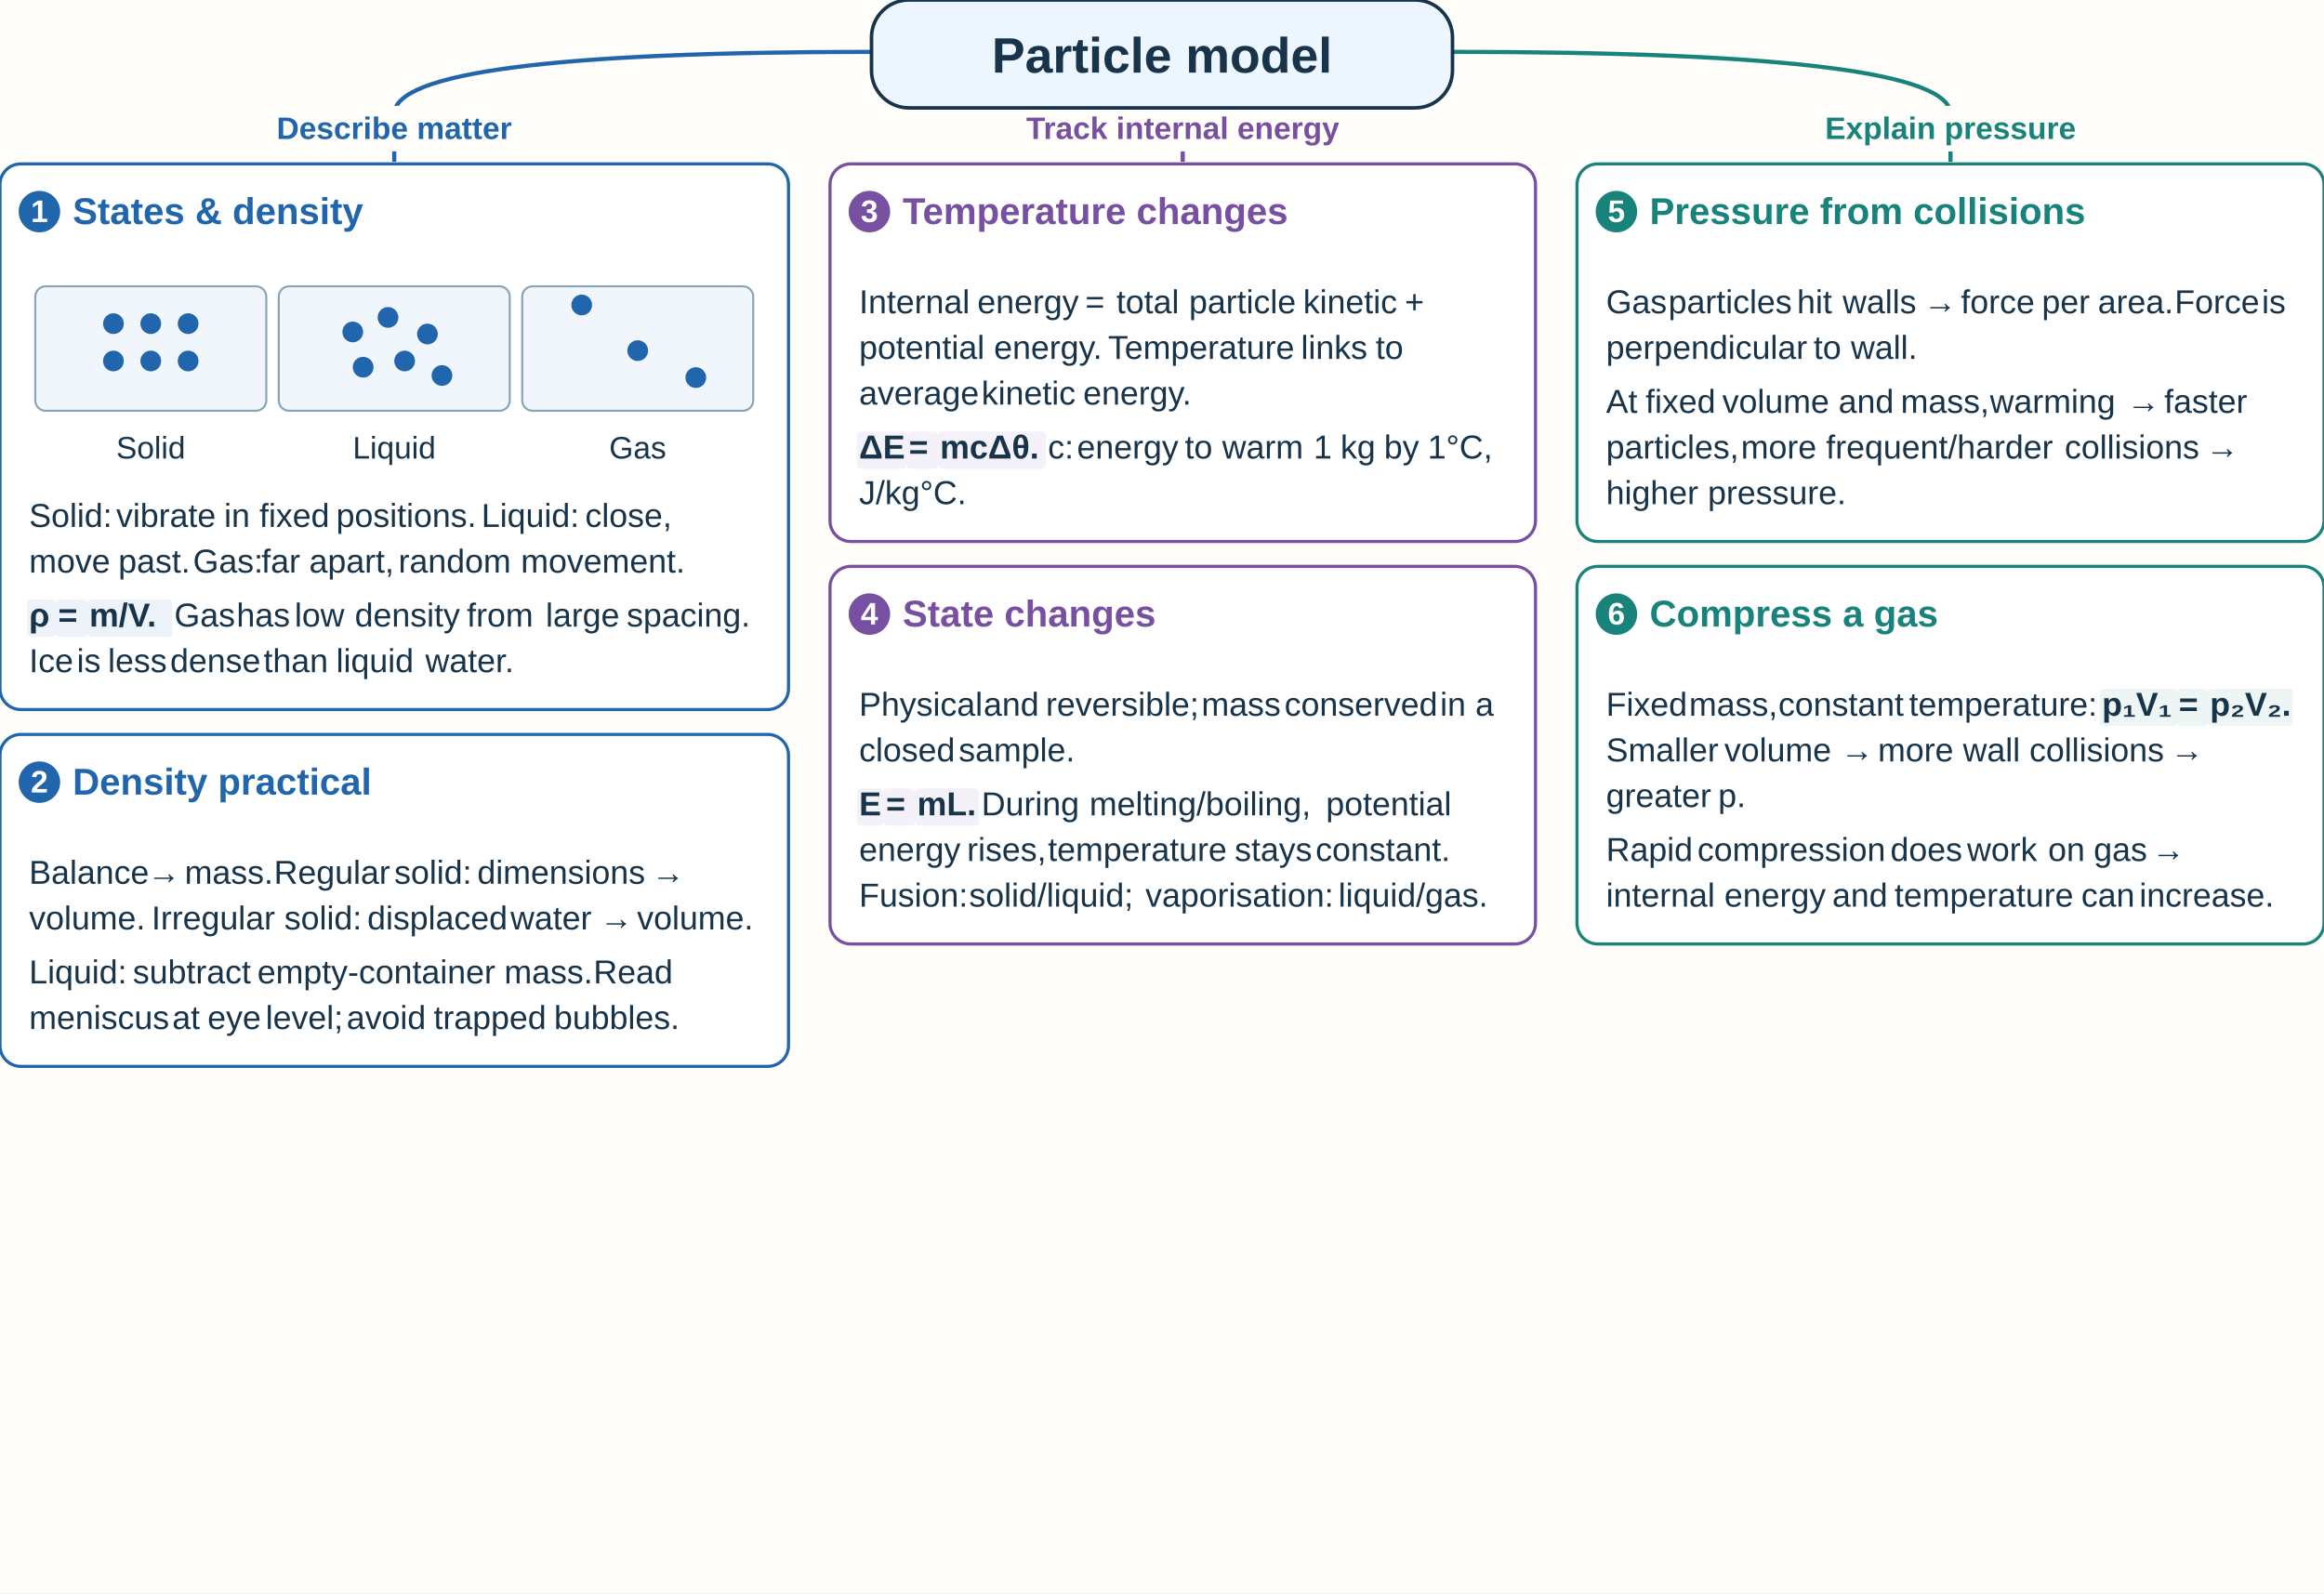
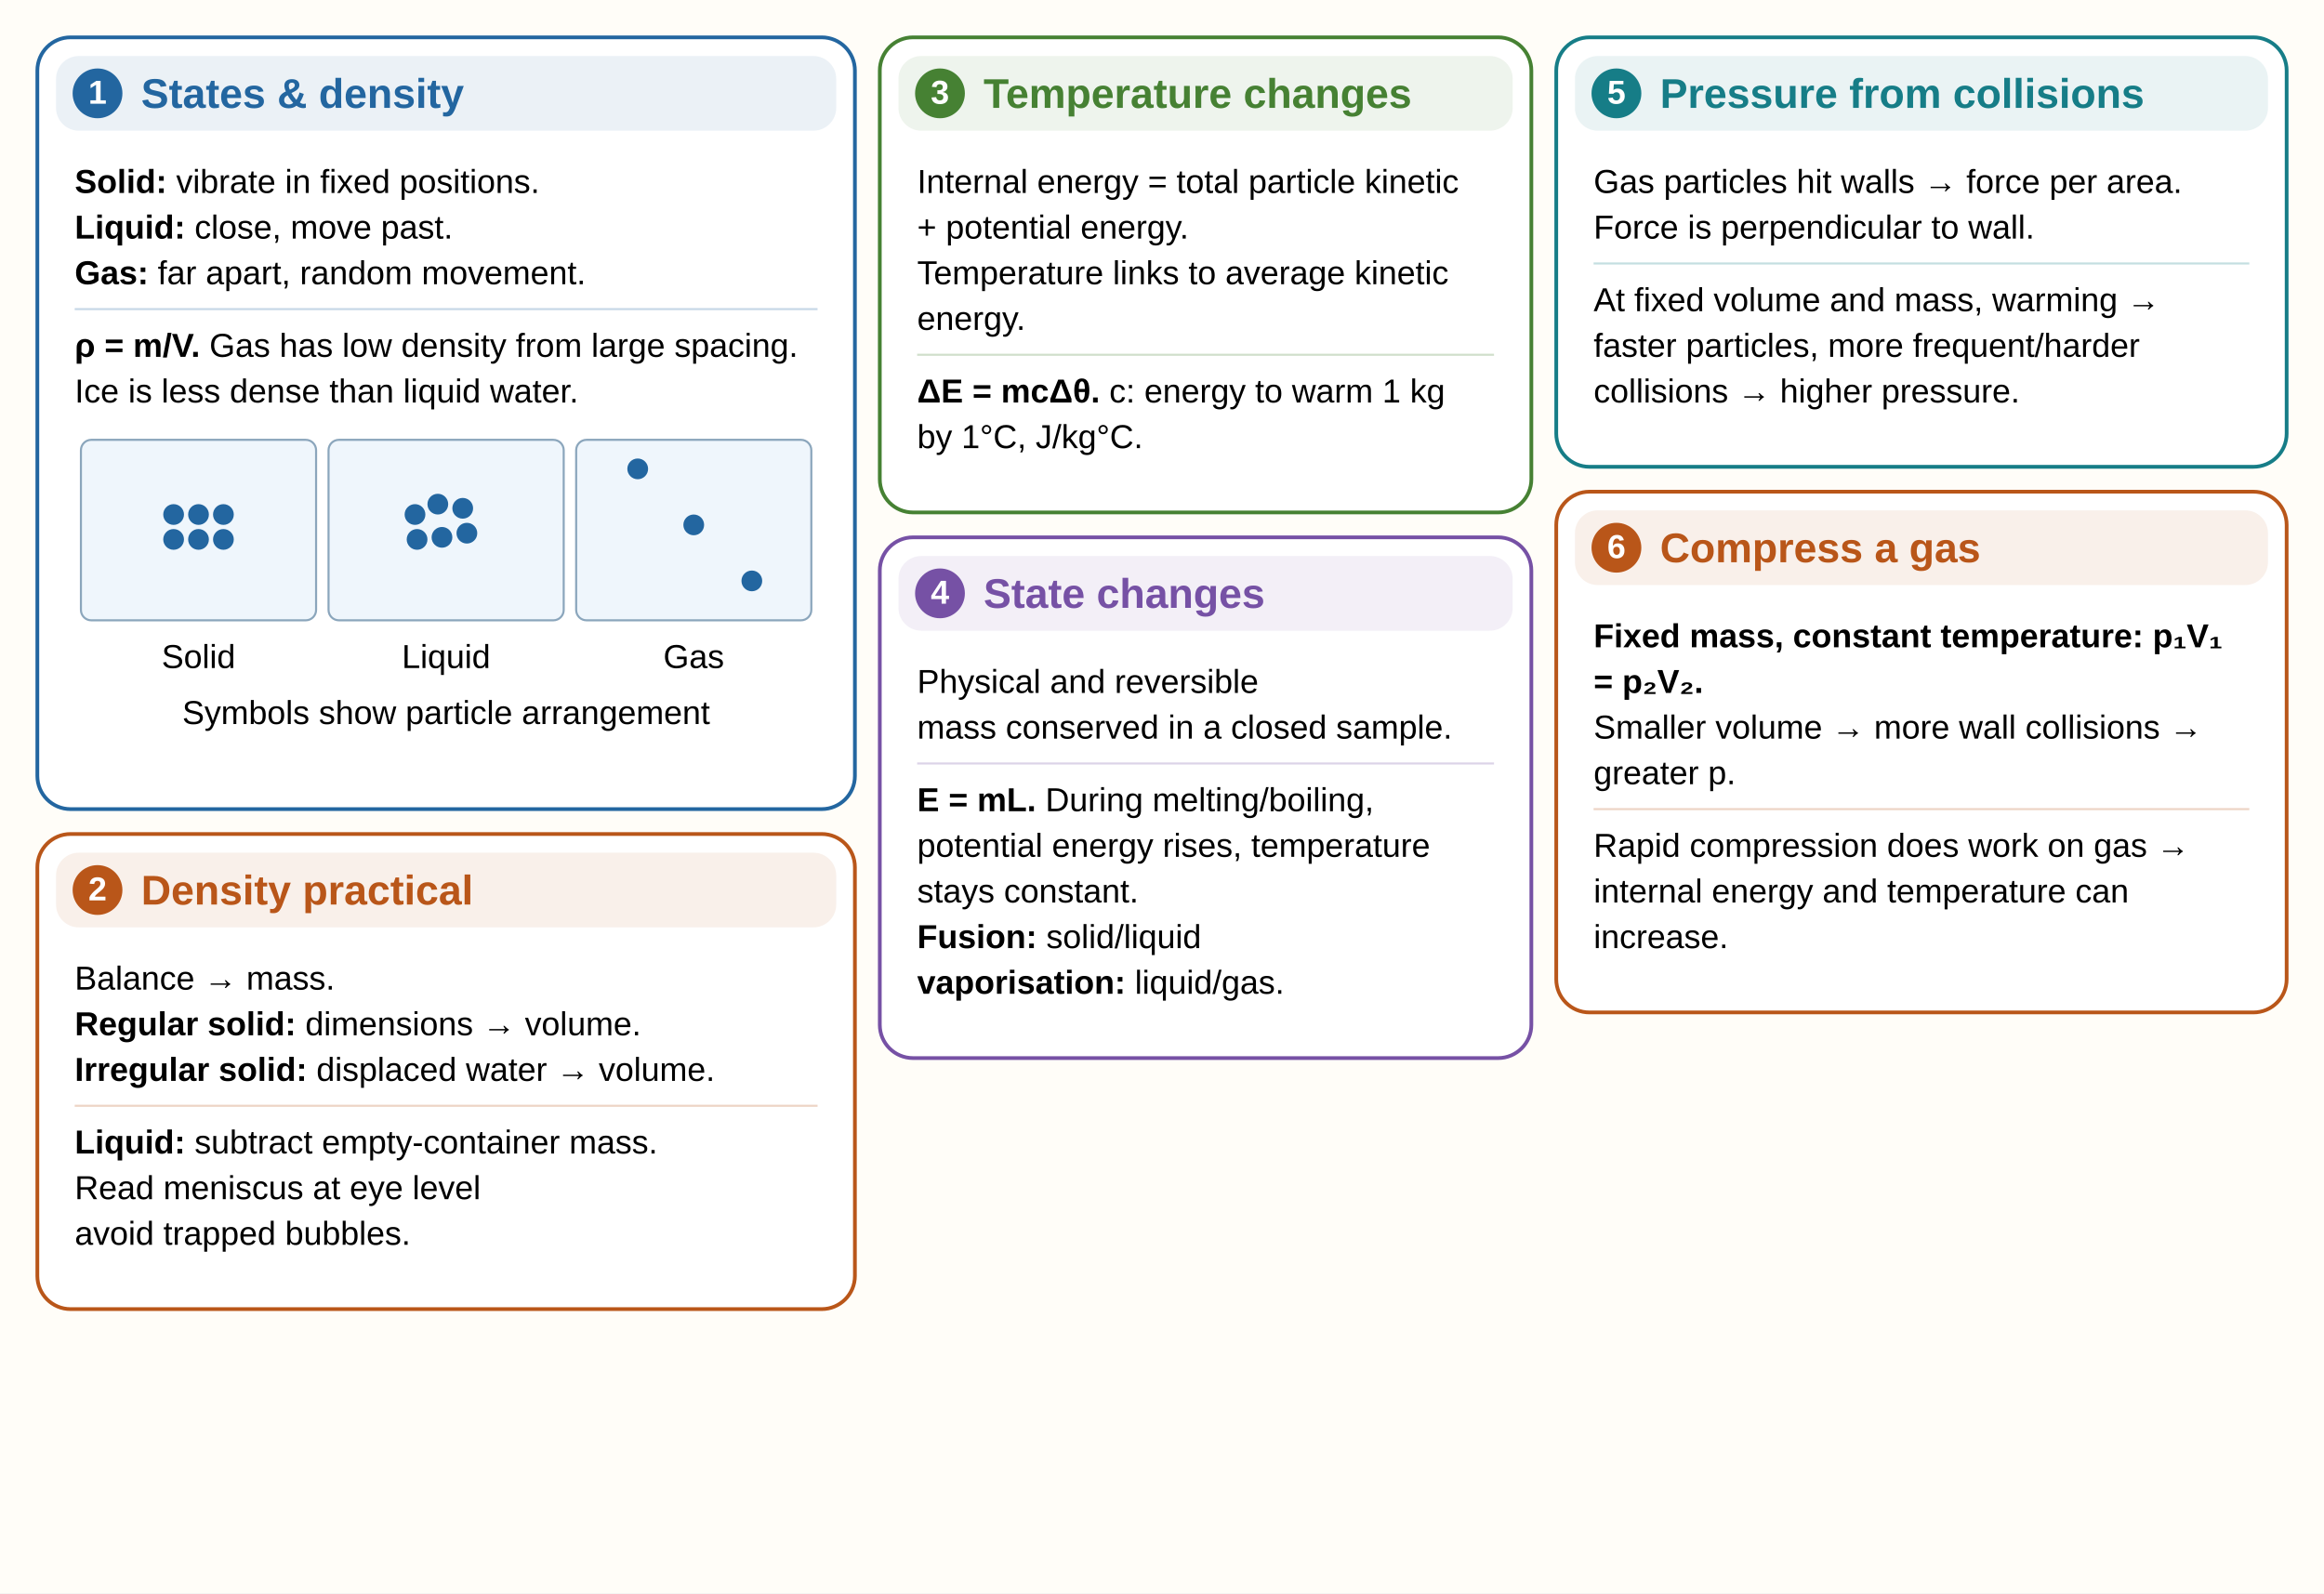
- <svg xmlns="http://www.w3.org/2000/svg" width="2400" height="1645.714" viewBox="0 0 1120 768" role="img" aria-labelledby="title description" data-print-width-mm="277" data-body-size="16">
+ <svg xmlns="http://www.w3.org/2000/svg" width="2400" height="1645.714" viewBox="0 0 1120 768" role="img" aria-labelledby="map-title map-description" data-print-width-mm="277" font-family="Segoe UI,Arial,sans-serif">
  <defs>
-     <radialGradient id="animalFill">
-       <stop stop-color="#fff5de" />
-       <stop offset="1" stop-color="#dceafd" />
-     </radialGradient>
-     <radialGradient id="nucleusFill">
-       <stop stop-color="#ddc7f4" />
-       <stop offset="1" stop-color="#9b79c2" />
-     </radialGradient>
-     <linearGradient id="leafFill" x2="0" y2="1">
-       <stop stop-color="#edf7b8" />
-       <stop offset="1" stop-color="#bfd882" />
-     </linearGradient>
+     <marker id="arrow-2366a0" viewBox="0 0 10 10" refX="9" refY="5" markerWidth="4" markerHeight="4" orient="auto-start-reverse">
+       <path d="M1 1L9 5L1 9" fill="none" stroke="#2366a0" stroke-width="2" stroke-linejoin="round" />
+     </marker>
+     <marker id="arrow-b95619" viewBox="0 0 10 10" refX="9" refY="5" markerWidth="4" markerHeight="4" orient="auto-start-reverse">
+       <path d="M1 1L9 5L1 9" fill="none" stroke="#b95619" stroke-width="2" stroke-linejoin="round" />
+     </marker>
+     <marker id="arrow-468133" viewBox="0 0 10 10" refX="9" refY="5" markerWidth="4" markerHeight="4" orient="auto-start-reverse">
+       <path d="M1 1L9 5L1 9" fill="none" stroke="#468133" stroke-width="2" stroke-linejoin="round" />
+     </marker>
+     <marker id="arrow-7651a5" viewBox="0 0 10 10" refX="9" refY="5" markerWidth="4" markerHeight="4" orient="auto-start-reverse">
+       <path d="M1 1L9 5L1 9" fill="none" stroke="#7651a5" stroke-width="2" stroke-linejoin="round" />
+     </marker>
+     <marker id="arrow-167d87" viewBox="0 0 10 10" refX="9" refY="5" markerWidth="4" markerHeight="4" orient="auto-start-reverse">
+       <path d="M1 1L9 5L1 9" fill="none" stroke="#167d87" stroke-width="2" stroke-linejoin="round" />
+     </marker>
+     <marker id="arrow-b95619" viewBox="0 0 10 10" refX="9" refY="5" markerWidth="4" markerHeight="4" orient="auto-start-reverse">
+       <path d="M1 1L9 5L1 9" fill="none" stroke="#b95619" stroke-width="2" stroke-linejoin="round" />
+     </marker>
  </defs>
-   <rect width="1120" height="768" fill="#fffefa" />
-   <g font-family="Segoe UI, Arial, sans-serif" fill="#18344a">
-     <path class="relationship-path" d="M420.0 25Q190.0 25 190.0 55V78" stroke="#2166ad" stroke-width="2" fill="none" />
-     <rect x="124.0" y="51" width="132.0" height="22" rx="5" fill="#fffefa" />
-     <text class="diagram-label" x="190.00" y="67.00" font-size="15" fill="#2166ad" font-weight="700" text-anchor="middle">Describe matter</text>
-     <g class="map-section" id="section-1" data-source-panel="0" data-bounds="0,0,380,263" transform="translate(0 79)">
-       <rect width="380" height="263" rx="10" fill="white" stroke="#2166ad" stroke-width="1.5" />
-       <g class="section-heading">
-         <circle cx="19" cy="23" r="10" fill="#2166ad" />
-         <text class="" x="19.00" y="28.00" font-size="15" fill="white" font-weight="700" text-anchor="middle">1</text>
-         <text class="" x="35.00" y="29.00" font-size="18" fill="#2166ad" font-weight="700" text-anchor="start">States &amp; density</text>
-       </g>
-       <g class="section-body">
-         <g class="concept-illustration" transform="translate(14 59)">
-           <rect x="3.0" y="0" width="111.333" height="60" rx="5" fill="#f0f6fc" stroke="#8aa4b8" />
-           <circle cx="40.667" cy="18" r="5" fill="#2166ad" />
-           <circle cx="58.667" cy="18" r="5" fill="#2166ad" />
-           <circle cx="76.667" cy="18" r="5" fill="#2166ad" />
-           <circle cx="40.667" cy="36" r="5" fill="#2166ad" />
-           <circle cx="58.667" cy="36" r="5" fill="#2166ad" />
-           <circle cx="76.667" cy="36" r="5" fill="#2166ad" />
-           <text class="diagram-label" x="58.67" y="83.00" font-size="15" fill="#18344a" font-weight="400" text-anchor="middle">Solid</text>
-           <rect x="120.333" y="0" width="111.333" height="60" rx="5" fill="#f0f6fc" stroke="#8aa4b8" />
-           <circle cx="156.0" cy="22" r="5" fill="#2166ad" />
-           <circle cx="173.0" cy="15" r="5" fill="#2166ad" />
-           <circle cx="192.0" cy="23" r="5" fill="#2166ad" />
-           <circle cx="161.0" cy="39" r="5" fill="#2166ad" />
-           <circle cx="181.0" cy="36" r="5" fill="#2166ad" />
-           <circle cx="199.0" cy="43" r="5" fill="#2166ad" />
-           <text class="diagram-label" x="176.00" y="83.00" font-size="15" fill="#18344a" font-weight="400" text-anchor="middle">Liquid</text>
-           <rect x="237.667" y="0" width="111.333" height="60" rx="5" fill="#f0f6fc" stroke="#8aa4b8" />
-           <circle cx="266.333" cy="9" r="5" fill="#2166ad" />
-           <circle cx="321.333" cy="44" r="5" fill="#2166ad" />
-           <circle cx="293.333" cy="31" r="5" fill="#2166ad" />
-           <text class="diagram-label" x="293.33" y="83.00" font-size="15" fill="#18344a" font-weight="400" text-anchor="middle">Gas</text>
+   <rect width="1120" height="768" fill="#fffdf8" />
+   <g class="map-section" id="section-1" data-source-panel="0" data-bounds="0,0,394,372" transform="translate(18 18)">
+     <rect width="394" height="372" rx="16" fill="white" stroke="#2366a0" stroke-width="1.8" />
+     <g class="section-heading">
+       <rect x="9" y="9" width="376" height="36" rx="11" fill="#2366a0" opacity=".09" />
+       <circle cx="29" cy="27" r="12" fill="#2366a0" />
+       <text class="diagram-label" x="29" y="32" font-size="16" fill="white" font-weight="700" text-anchor="middle">1</text>
+       <text class="panel-title" x="50" y="34" font-size="20" fill="#2366a0" font-weight="700" text-anchor="start">States &amp; density</text>
+     </g>
+     <g class="section-body">
+       <text class="body-text" x="18" y="75" font-size="16" fill="#000000" font-weight="400" text-anchor="start">
+         <tspan font-weight="700">Solid:</tspan> vibrate in fixed positions.</text>
+       <text class="body-text" x="18" y="97" font-size="16" fill="#000000" font-weight="400" text-anchor="start">
+         <tspan font-weight="700">Liquid:</tspan> close, move past.</text>
+       <text class="body-text" x="18" y="119" font-size="16" fill="#000000" font-weight="400" text-anchor="start">
+         <tspan font-weight="700">Gas:</tspan> far apart, random movement.</text>
+       <path class="section-divider" d="M18 131H376" stroke="#2366a0" stroke-opacity=".25" stroke-width="1" fill="none" />
+       <text class="body-text" x="18" y="154" font-size="16" fill="#000000" font-weight="400" text-anchor="start">
+         <tspan font-weight="700">ρ</tspan>
+         <tspan font-weight="700">=</tspan>
+         <tspan font-weight="700">m/V.</tspan> Gas has low density from large spacing.</text>
+       <text class="body-text" x="18" y="176" font-size="16" fill="#000000" font-weight="400" text-anchor="start">Ice is less dense than liquid water.</text>
+       <g transform="translate(18 194)">
+         <g class="concept-illustration">
+           <rect x="3.0" y="0" width="113.333" height="87" rx="5" fill="#eff6fc" stroke="#8ba6bc" />
+           <circle cx="47.667" cy="36" r="5" fill="#2366a0" />
+           <circle cx="59.667" cy="36" r="5" fill="#2366a0" />
+           <circle cx="71.667" cy="36" r="5" fill="#2366a0" />
+           <circle cx="47.667" cy="48" r="5" fill="#2366a0" />
+           <circle cx="59.667" cy="48" r="5" fill="#2366a0" />
+           <circle cx="71.667" cy="48" r="5" fill="#2366a0" />
+           <text class="diagram-label" x="59.667" y="110" font-size="16" fill="#000000" text-anchor="middle">Solid</text>
+           <rect x="122.333" y="0" width="113.333" height="87" rx="5" fill="#eff6fc" stroke="#8ba6bc" />
+           <circle cx="164.0" cy="36" r="5" fill="#2366a0" />
+           <circle cx="175.0" cy="31" r="5" fill="#2366a0" />
+           <circle cx="187.0" cy="33" r="5" fill="#2366a0" />
+           <circle cx="165.0" cy="48" r="5" fill="#2366a0" />
+           <circle cx="177.0" cy="47" r="5" fill="#2366a0" />
+           <circle cx="189.0" cy="45" r="5" fill="#2366a0" />
+           <text class="diagram-label" x="179.0" y="110" font-size="16" fill="#000000" text-anchor="middle">Liquid</text>
+           <rect x="241.667" y="0" width="113.333" height="87" rx="5" fill="#eff6fc" stroke="#8ba6bc" />
+           <circle cx="271.333" cy="14" r="5" fill="#2366a0" />
+           <circle cx="326.333" cy="68" r="5" fill="#2366a0" />
+           <circle cx="298.333" cy="41" r="5" fill="#2366a0" />
+           <text class="diagram-label" x="298.333" y="110" font-size="16" fill="#000000" text-anchor="middle">Gas</text>
+           <text class="diagram-label" x="179.0" y="137" font-size="16" fill="#000000" text-anchor="middle">Symbols show particle arrangement</text>
        </g>
-         <text class="body-text" x="14.00" y="175.00" font-size="16" fill="#18344a" font-weight="400" text-anchor="start">Solid:</text>
-         <text class="body-text" x="56.00" y="175.00" font-size="16" fill="#18344a" font-weight="400" text-anchor="start">vibrate</text>
-         <text class="body-text" x="108.00" y="175.00" font-size="16" fill="#18344a" font-weight="400" text-anchor="start">in</text>
-         <text class="body-text" x="125.00" y="175.00" font-size="16" fill="#18344a" font-weight="400" text-anchor="start">fixed</text>
-         <text class="body-text" x="162.00" y="175.00" font-size="16" fill="#18344a" font-weight="400" text-anchor="start">positions.</text>
-         <text class="body-text" x="232.00" y="175.00" font-size="16" fill="#18344a" font-weight="400" text-anchor="start">Liquid:</text>
-         <text class="body-text" x="282.00" y="175.00" font-size="16" fill="#18344a" font-weight="400" text-anchor="start">close,</text>
-         <text class="body-text" x="14.00" y="197.00" font-size="16" fill="#18344a" font-weight="400" text-anchor="start">move</text>
-         <text class="body-text" x="57.00" y="197.00" font-size="16" fill="#18344a" font-weight="400" text-anchor="start">past.</text>
-         <text class="body-text" x="93.00" y="197.00" font-size="16" fill="#18344a" font-weight="400" text-anchor="start">Gas:</text>
-         <text class="body-text" x="126.00" y="197.00" font-size="16" fill="#18344a" font-weight="400" text-anchor="start">far</text>
-         <text class="body-text" x="149.00" y="197.00" font-size="16" fill="#18344a" font-weight="400" text-anchor="start">apart,</text>
-         <text class="body-text" x="192.00" y="197.00" font-size="16" fill="#18344a" font-weight="400" text-anchor="start">random</text>
-         <text class="body-text" x="251.00" y="197.00" font-size="16" fill="#18344a" font-weight="400" text-anchor="start">movement.</text>
-         <rect x="13.00" y="210.00" width="14.00" height="18" rx="2" fill="#2166ad" opacity=".08" />
-         <text class="body-text" x="14.00" y="223.00" font-size="16" fill="#18344a" font-weight="700" text-anchor="start">ρ</text>
-         <rect x="27.00" y="210.00" width="15.00" height="18" rx="2" fill="#2166ad" opacity=".08" />
-         <text class="body-text" x="28.00" y="223.00" font-size="16" fill="#18344a" font-weight="700" text-anchor="start">=</text>
-         <rect x="42.00" y="210.00" width="40.98" height="18" rx="2" fill="#2166ad" opacity=".08" />
-         <text class="body-text" x="43.00" y="223.00" font-size="16" fill="#18344a" font-weight="700" text-anchor="start">m/V.</text>
-         <text class="body-text" x="83.98" y="223.00" font-size="16" fill="#18344a" font-weight="400" text-anchor="start">Gas</text>
-         <text class="body-text" x="113.98" y="223.00" font-size="16" fill="#18344a" font-weight="400" text-anchor="start">has</text>
-         <text class="body-text" x="141.98" y="223.00" font-size="16" fill="#18344a" font-weight="400" text-anchor="start">low</text>
-         <text class="body-text" x="170.98" y="223.00" font-size="16" fill="#18344a" font-weight="400" text-anchor="start">density</text>
-         <text class="body-text" x="224.98" y="223.00" font-size="16" fill="#18344a" font-weight="400" text-anchor="start">from</text>
-         <text class="body-text" x="262.98" y="223.00" font-size="16" fill="#18344a" font-weight="400" text-anchor="start">large</text>
-         <text class="body-text" x="301.98" y="223.00" font-size="16" fill="#18344a" font-weight="400" text-anchor="start">spacing.</text>
-         <text class="body-text" x="14.00" y="245.00" font-size="16" fill="#18344a" font-weight="400" text-anchor="start">Ice</text>
-         <text class="body-text" x="37.00" y="245.00" font-size="16" fill="#18344a" font-weight="400" text-anchor="start">is</text>
-         <text class="body-text" x="52.00" y="245.00" font-size="16" fill="#18344a" font-weight="400" text-anchor="start">less</text>
-         <text class="body-text" x="82.00" y="245.00" font-size="16" fill="#18344a" font-weight="400" text-anchor="start">dense</text>
-         <text class="body-text" x="127.00" y="245.00" font-size="16" fill="#18344a" font-weight="400" text-anchor="start">than</text>
-         <text class="body-text" x="162.00" y="245.00" font-size="16" fill="#18344a" font-weight="400" text-anchor="start">liquid</text>
-         <text class="body-text" x="205.00" y="245.00" font-size="16" fill="#18344a" font-weight="400" text-anchor="start">water.</text>
      </g>
    </g>
-     <g class="map-section" id="section-2" data-source-panel="1" data-bounds="0,0,380,160" transform="translate(0 354)">
-       <rect width="380" height="160" rx="10" fill="white" stroke="#2166ad" stroke-width="1.5" />
-       <g class="section-heading">
-         <circle cx="19" cy="23" r="10" fill="#2166ad" />
-         <text class="" x="19.00" y="28.00" font-size="15" fill="white" font-weight="700" text-anchor="middle">2</text>
-         <text class="" x="35.00" y="29.00" font-size="18" fill="#2166ad" font-weight="700" text-anchor="start">Density practical</text>
-       </g>
-       <g class="section-body">
-         <text class="body-text" x="14.00" y="72.00" font-size="16" fill="#18344a" font-weight="400" text-anchor="start">Balance</text>
-         <text class="body-text" x="71.00" y="72.00" font-size="16" fill="#18344a" font-weight="400" text-anchor="start">→</text>
-         <text class="body-text" x="89.00" y="72.00" font-size="16" fill="#18344a" font-weight="400" text-anchor="start">mass.</text>
-         <text class="body-text" x="132.00" y="72.00" font-size="16" fill="#18344a" font-weight="400" text-anchor="start">Regular</text>
-         <text class="body-text" x="190.00" y="72.00" font-size="16" fill="#18344a" font-weight="400" text-anchor="start">solid:</text>
-         <text class="body-text" x="230.00" y="72.00" font-size="16" fill="#18344a" font-weight="400" text-anchor="start">dimensions</text>
-         <text class="body-text" x="314.00" y="72.00" font-size="16" fill="#18344a" font-weight="400" text-anchor="start">→</text>
-         <text class="body-text" x="14.00" y="94.00" font-size="16" fill="#18344a" font-weight="400" text-anchor="start">volume.</text>
-         <text class="body-text" x="73.00" y="94.00" font-size="16" fill="#18344a" font-weight="400" text-anchor="start">Irregular</text>
-         <text class="body-text" x="137.00" y="94.00" font-size="16" fill="#18344a" font-weight="400" text-anchor="start">solid:</text>
-         <text class="body-text" x="177.00" y="94.00" font-size="16" fill="#18344a" font-weight="400" text-anchor="start">displaced</text>
-         <text class="body-text" x="246.00" y="94.00" font-size="16" fill="#18344a" font-weight="400" text-anchor="start">water</text>
-         <text class="body-text" x="289.00" y="94.00" font-size="16" fill="#18344a" font-weight="400" text-anchor="start">→</text>
-         <text class="body-text" x="307.00" y="94.00" font-size="16" fill="#18344a" font-weight="400" text-anchor="start">volume.</text>
-         <text class="body-text" x="14.00" y="120.00" font-size="16" fill="#18344a" font-weight="400" text-anchor="start">Liquid:</text>
-         <text class="body-text" x="64.00" y="120.00" font-size="16" fill="#18344a" font-weight="400" text-anchor="start">subtract</text>
-         <text class="body-text" x="124.00" y="120.00" font-size="16" fill="#18344a" font-weight="400" text-anchor="start">empty-container</text>
-         <text class="body-text" x="243.00" y="120.00" font-size="16" fill="#18344a" font-weight="400" text-anchor="start">mass.</text>
-         <text class="body-text" x="286.00" y="120.00" font-size="16" fill="#18344a" font-weight="400" text-anchor="start">Read</text>
-         <text class="body-text" x="14.00" y="142.00" font-size="16" fill="#18344a" font-weight="400" text-anchor="start">meniscus</text>
-         <text class="body-text" x="83.00" y="142.00" font-size="16" fill="#18344a" font-weight="400" text-anchor="start">at</text>
-         <text class="body-text" x="100.00" y="142.00" font-size="16" fill="#18344a" font-weight="400" text-anchor="start">eye</text>
-         <text class="body-text" x="128.00" y="142.00" font-size="16" fill="#18344a" font-weight="400" text-anchor="start">level;</text>
-         <text class="body-text" x="167.00" y="142.00" font-size="16" fill="#18344a" font-weight="400" text-anchor="start">avoid</text>
-         <text class="body-text" x="209.00" y="142.00" font-size="16" fill="#18344a" font-weight="400" text-anchor="start">trapped</text>
-         <text class="body-text" x="267.00" y="142.00" font-size="16" fill="#18344a" font-weight="400" text-anchor="start">bubbles.</text>
-       </g>
+   </g>
+   <g class="map-section" id="section-2" data-source-panel="1" data-bounds="0,0,394,229" transform="translate(18 402)">
+     <rect width="394" height="229" rx="16" fill="white" stroke="#b95619" stroke-width="1.8" />
+     <g class="section-heading">
+       <rect x="9" y="9" width="376" height="36" rx="11" fill="#b95619" opacity=".09" />
+       <circle cx="29" cy="27" r="12" fill="#b95619" />
+       <text class="diagram-label" x="29" y="32" font-size="16" fill="white" font-weight="700" text-anchor="middle">2</text>
+       <text class="panel-title" x="50" y="34" font-size="20" fill="#b95619" font-weight="700" text-anchor="start">Density practical</text>
    </g>
-     <path class="relationship-path" d="M560 52Q570.0 55 570.0 55V78" stroke="#7750a1" stroke-width="2" fill="none" />
-     <rect x="486.008" y="51" width="167.984" height="22" rx="5" fill="#fffefa" />
-     <text class="diagram-label" x="570.00" y="67.00" font-size="15" fill="#7750a1" font-weight="700" text-anchor="middle">Track internal energy</text>
-     <g class="map-section" id="section-3" data-source-panel="2" data-bounds="0,0,340,182" transform="translate(400 79)">
-       <rect width="340" height="182" rx="10" fill="white" stroke="#7750a1" stroke-width="1.5" />
-       <g class="section-heading">
-         <circle cx="19" cy="23" r="10" fill="#7750a1" />
-         <text class="" x="19.00" y="28.00" font-size="15" fill="white" font-weight="700" text-anchor="middle">3</text>
-         <text class="" x="35.00" y="29.00" font-size="18" fill="#7750a1" font-weight="700" text-anchor="start">Temperature changes</text>
-       </g>
-       <g class="section-body">
-         <text class="body-text" x="14.00" y="72.00" font-size="16" fill="#18344a" font-weight="400" text-anchor="start">Internal</text>
-         <text class="body-text" x="71.00" y="72.00" font-size="16" fill="#18344a" font-weight="400" text-anchor="start">energy</text>
-         <text class="body-text" x="123.00" y="72.00" font-size="16" fill="#18344a" font-weight="400" text-anchor="start">=</text>
-         <text class="body-text" x="138.00" y="72.00" font-size="16" fill="#18344a" font-weight="400" text-anchor="start">total</text>
-         <text class="body-text" x="173.00" y="72.00" font-size="16" fill="#18344a" font-weight="400" text-anchor="start">particle</text>
-         <text class="body-text" x="228.00" y="72.00" font-size="16" fill="#18344a" font-weight="400" text-anchor="start">kinetic</text>
-         <text class="body-text" x="277.00" y="72.00" font-size="16" fill="#18344a" font-weight="400" text-anchor="start">+</text>
-         <text class="body-text" x="14.00" y="94.00" font-size="16" fill="#18344a" font-weight="400" text-anchor="start">potential</text>
-         <text class="body-text" x="79.00" y="94.00" font-size="16" fill="#18344a" font-weight="400" text-anchor="start">energy.</text>
-         <text class="body-text" x="133.98" y="94.00" font-size="16" fill="#18344a" font-weight="400" text-anchor="start">Temperature</text>
-         <text class="body-text" x="226.97" y="94.00" font-size="16" fill="#18344a" font-weight="400" text-anchor="start">links</text>
-         <text class="body-text" x="262.97" y="94.00" font-size="16" fill="#18344a" font-weight="400" text-anchor="start">to</text>
-         <text class="body-text" x="14.00" y="116.00" font-size="16" fill="#18344a" font-weight="400" text-anchor="start">average</text>
-         <text class="body-text" x="73.00" y="116.00" font-size="16" fill="#18344a" font-weight="400" text-anchor="start">kinetic</text>
-         <text class="body-text" x="122.00" y="116.00" font-size="16" fill="#18344a" font-weight="400" text-anchor="start">energy.</text>
-         <rect x="13.00" y="129.00" width="24.00" height="18" rx="2" fill="#7750a1" opacity=".08" />
-         <text class="body-text" x="14.00" y="142.00" font-size="16" fill="#18344a" font-weight="700" text-anchor="start">ΔE</text>
-         <rect x="37.00" y="129.00" width="15.00" height="18" rx="2" fill="#7750a1" opacity=".08" />
-         <text class="body-text" x="38.00" y="142.00" font-size="16" fill="#18344a" font-weight="700" text-anchor="start">=</text>
-         <rect x="52.00" y="129.00" width="52.00" height="18" rx="2" fill="#7750a1" opacity=".08" />
-         <text class="body-text" x="53.00" y="142.00" font-size="16" fill="#18344a" font-weight="700" text-anchor="start">mcΔθ.</text>
-         <text class="body-text" x="105.00" y="142.00" font-size="16" fill="#18344a" font-weight="400" text-anchor="start">c:</text>
-         <text class="body-text" x="119.00" y="142.00" font-size="16" fill="#18344a" font-weight="400" text-anchor="start">energy</text>
-         <text class="body-text" x="171.00" y="142.00" font-size="16" fill="#18344a" font-weight="400" text-anchor="start">to</text>
-         <text class="body-text" x="189.00" y="142.00" font-size="16" fill="#18344a" font-weight="400" text-anchor="start">warm</text>
-         <text class="body-text" x="233.00" y="142.00" font-size="16" fill="#18344a" font-weight="400" text-anchor="start">1</text>
-         <text class="body-text" x="246.00" y="142.00" font-size="16" fill="#18344a" font-weight="400" text-anchor="start">kg</text>
-         <text class="body-text" x="267.00" y="142.00" font-size="16" fill="#18344a" font-weight="400" text-anchor="start">by</text>
-         <text class="body-text" x="288.00" y="142.00" font-size="16" fill="#18344a" font-weight="400" text-anchor="start">1°C,</text>
-         <text class="body-text" x="14.00" y="164.00" font-size="16" fill="#18344a" font-weight="400" text-anchor="start">J/kg°C.</text>
-       </g>
+     <g class="section-body">
+       <text class="body-text" x="18" y="75" font-size="16" fill="#000000" font-weight="400" text-anchor="start">Balance → mass.</text>
+       <text class="body-text" x="18" y="97" font-size="16" fill="#000000" font-weight="400" text-anchor="start">
+         <tspan font-weight="700">Regular</tspan>
+         <tspan font-weight="700">solid:</tspan> dimensions → volume.</text>
+       <text class="body-text" x="18" y="119" font-size="16" fill="#000000" font-weight="400" text-anchor="start">
+         <tspan font-weight="700">Irregular</tspan>
+         <tspan font-weight="700">solid:</tspan> displaced water → volume.</text>
+       <path class="section-divider" d="M18 131H376" stroke="#b95619" stroke-opacity=".25" stroke-width="1" fill="none" />
+       <text class="body-text" x="18" y="154" font-size="16" fill="#000000" font-weight="400" text-anchor="start">
+         <tspan font-weight="700">Liquid:</tspan> subtract empty-container mass.</text>
+       <text class="body-text" x="18" y="176" font-size="16" fill="#000000" font-weight="400" text-anchor="start">Read meniscus at eye level</text>
+       <text class="body-text" x="18" y="198" font-size="16" fill="#000000" font-weight="400" text-anchor="start">avoid trapped bubbles.</text>
    </g>
-     <g class="map-section" id="section-4" data-source-panel="3" data-bounds="0,0,340,182" transform="translate(400 273)">
-       <rect width="340" height="182" rx="10" fill="white" stroke="#7750a1" stroke-width="1.5" />
-       <g class="section-heading">
-         <circle cx="19" cy="23" r="10" fill="#7750a1" />
-         <text class="" x="19.00" y="28.00" font-size="15" fill="white" font-weight="700" text-anchor="middle">4</text>
-         <text class="" x="35.00" y="29.00" font-size="18" fill="#7750a1" font-weight="700" text-anchor="start">State changes</text>
-       </g>
-       <g class="section-body">
-         <text class="body-text" x="14.00" y="72.00" font-size="16" fill="#18344a" font-weight="400" text-anchor="start">Physical</text>
-         <text class="body-text" x="74.00" y="72.00" font-size="16" fill="#18344a" font-weight="400" text-anchor="start">and</text>
-         <text class="body-text" x="104.00" y="72.00" font-size="16" fill="#18344a" font-weight="400" text-anchor="start">reversible;</text>
-         <text class="body-text" x="179.00" y="72.00" font-size="16" fill="#18344a" font-weight="400" text-anchor="start">mass</text>
-         <text class="body-text" x="219.00" y="72.00" font-size="16" fill="#18344a" font-weight="400" text-anchor="start">conserved</text>
-         <text class="body-text" x="294.00" y="72.00" font-size="16" fill="#18344a" font-weight="400" text-anchor="start">in</text>
-         <text class="body-text" x="311.00" y="72.00" font-size="16" fill="#18344a" font-weight="400" text-anchor="start">a</text>
-         <text class="body-text" x="14.00" y="94.00" font-size="16" fill="#18344a" font-weight="400" text-anchor="start">closed</text>
-         <text class="body-text" x="62.00" y="94.00" font-size="16" fill="#18344a" font-weight="400" text-anchor="start">sample.</text>
-         <rect x="13.00" y="107.00" width="13.00" height="18" rx="2" fill="#7750a1" opacity=".08" />
-         <text class="body-text" x="14.00" y="120.00" font-size="16" fill="#18344a" font-weight="700" text-anchor="start">E</text>
-         <rect x="26.00" y="107.00" width="15.00" height="18" rx="2" fill="#7750a1" opacity=".08" />
-         <text class="body-text" x="27.00" y="120.00" font-size="16" fill="#18344a" font-weight="700" text-anchor="start">=</text>
-         <rect x="41.00" y="107.00" width="31.00" height="18" rx="2" fill="#7750a1" opacity=".08" />
-         <text class="body-text" x="42.00" y="120.00" font-size="16" fill="#18344a" font-weight="700" text-anchor="start">mL.</text>
-         <text class="body-text" x="73.00" y="120.00" font-size="16" fill="#18344a" font-weight="400" text-anchor="start">During</text>
-         <text class="body-text" x="125.00" y="120.00" font-size="16" fill="#18344a" font-weight="400" text-anchor="start">melting/boiling,</text>
-         <text class="body-text" x="239.00" y="120.00" font-size="16" fill="#18344a" font-weight="400" text-anchor="start">potential</text>
-         <text class="body-text" x="14.00" y="142.00" font-size="16" fill="#18344a" font-weight="400" text-anchor="start">energy</text>
-         <text class="body-text" x="66.00" y="142.00" font-size="16" fill="#18344a" font-weight="400" text-anchor="start">rises,</text>
-         <text class="body-text" x="105.00" y="142.00" font-size="16" fill="#18344a" font-weight="400" text-anchor="start">temperature</text>
-         <text class="body-text" x="195.00" y="142.00" font-size="16" fill="#18344a" font-weight="400" text-anchor="start">stays</text>
-         <text class="body-text" x="234.00" y="142.00" font-size="16" fill="#18344a" font-weight="400" text-anchor="start">constant.</text>
-         <text class="body-text" x="14.00" y="164.00" font-size="16" fill="#18344a" font-weight="400" text-anchor="start">Fusion:</text>
-         <text class="body-text" x="67.00" y="164.00" font-size="16" fill="#18344a" font-weight="400" text-anchor="start">solid/liquid;</text>
-         <text class="body-text" x="152.00" y="164.00" font-size="16" fill="#18344a" font-weight="400" text-anchor="start">vaporisation:</text>
-         <text class="body-text" x="245.00" y="164.00" font-size="16" fill="#18344a" font-weight="400" text-anchor="start">liquid/gas.</text>
-       </g>
+   </g>
+   <g class="map-section" id="section-3" data-source-panel="2" data-bounds="0,0,314,229" transform="translate(424 18)">
+     <rect width="314" height="229" rx="16" fill="white" stroke="#468133" stroke-width="1.8" />
+     <g class="section-heading">
+       <rect x="9" y="9" width="296" height="36" rx="11" fill="#468133" opacity=".09" />
+       <circle cx="29" cy="27" r="12" fill="#468133" />
+       <text class="diagram-label" x="29" y="32" font-size="16" fill="white" font-weight="700" text-anchor="middle">3</text>
+       <text class="panel-title" x="50" y="34" font-size="20" fill="#468133" font-weight="700" text-anchor="start">Temperature changes</text>
    </g>
-     <path class="relationship-path" d="M700.0 25Q940.0 25 940.0 55V78" stroke="#18837b" stroke-width="2" fill="none" />
-     <rect x="873.0" y="51" width="134.0" height="22" rx="5" fill="#fffefa" />
-     <text class="diagram-label" x="940.00" y="67.00" font-size="15" fill="#18837b" font-weight="700" text-anchor="middle">Explain pressure</text>
-     <g class="map-section" id="section-5" data-source-panel="4" data-bounds="0,0,360,182" transform="translate(760 79)">
-       <rect width="360" height="182" rx="10" fill="white" stroke="#18837b" stroke-width="1.5" />
-       <g class="section-heading">
-         <circle cx="19" cy="23" r="10" fill="#18837b" />
-         <text class="" x="19.00" y="28.00" font-size="15" fill="white" font-weight="700" text-anchor="middle">5</text>
-         <text class="" x="35.00" y="29.00" font-size="18" fill="#18837b" font-weight="700" text-anchor="start">Pressure from collisions</text>
-       </g>
-       <g class="section-body">
-         <text class="body-text" x="14.00" y="72.00" font-size="16" fill="#18344a" font-weight="400" text-anchor="start">Gas</text>
-         <text class="body-text" x="44.00" y="72.00" font-size="16" fill="#18344a" font-weight="400" text-anchor="start">particles</text>
-         <text class="body-text" x="106.00" y="72.00" font-size="16" fill="#18344a" font-weight="400" text-anchor="start">hit</text>
-         <text class="body-text" x="128.00" y="72.00" font-size="16" fill="#18344a" font-weight="400" text-anchor="start">walls</text>
-         <text class="body-text" x="167.00" y="72.00" font-size="16" fill="#18344a" font-weight="400" text-anchor="start">→</text>
-         <text class="body-text" x="185.00" y="72.00" font-size="16" fill="#18344a" font-weight="400" text-anchor="start">force</text>
-         <text class="body-text" x="224.00" y="72.00" font-size="16" fill="#18344a" font-weight="400" text-anchor="start">per</text>
-         <text class="body-text" x="251.00" y="72.00" font-size="16" fill="#18344a" font-weight="400" text-anchor="start">area.</text>
-         <text class="body-text" x="288.00" y="72.00" font-size="16" fill="#18344a" font-weight="400" text-anchor="start">Force</text>
-         <text class="body-text" x="330.00" y="72.00" font-size="16" fill="#18344a" font-weight="400" text-anchor="start">is</text>
-         <text class="body-text" x="14.00" y="94.00" font-size="16" fill="#18344a" font-weight="400" text-anchor="start">perpendicular</text>
-         <text class="body-text" x="114.00" y="94.00" font-size="16" fill="#18344a" font-weight="400" text-anchor="start">to</text>
-         <text class="body-text" x="132.00" y="94.00" font-size="16" fill="#18344a" font-weight="400" text-anchor="start">wall.</text>
-         <text class="body-text" x="14.00" y="120.00" font-size="16" fill="#18344a" font-weight="400" text-anchor="start">At</text>
-         <text class="body-text" x="33.00" y="120.00" font-size="16" fill="#18344a" font-weight="400" text-anchor="start">fixed</text>
-         <text class="body-text" x="70.00" y="120.00" font-size="16" fill="#18344a" font-weight="400" text-anchor="start">volume</text>
-         <text class="body-text" x="126.00" y="120.00" font-size="16" fill="#18344a" font-weight="400" text-anchor="start">and</text>
-         <text class="body-text" x="156.00" y="120.00" font-size="16" fill="#18344a" font-weight="400" text-anchor="start">mass,</text>
-         <text class="body-text" x="199.00" y="120.00" font-size="16" fill="#18344a" font-weight="400" text-anchor="start">warming</text>
-         <text class="body-text" x="265.00" y="120.00" font-size="16" fill="#18344a" font-weight="400" text-anchor="start">→</text>
-         <text class="body-text" x="283.00" y="120.00" font-size="16" fill="#18344a" font-weight="400" text-anchor="start">faster</text>
-         <text class="body-text" x="14.00" y="142.00" font-size="16" fill="#18344a" font-weight="400" text-anchor="start">particles,</text>
-         <text class="body-text" x="79.00" y="142.00" font-size="16" fill="#18344a" font-weight="400" text-anchor="start">more</text>
-         <text class="body-text" x="120.00" y="142.00" font-size="16" fill="#18344a" font-weight="400" text-anchor="start">frequent/harder</text>
-         <text class="body-text" x="235.00" y="142.00" font-size="16" fill="#18344a" font-weight="400" text-anchor="start">collisions</text>
-         <text class="body-text" x="303.00" y="142.00" font-size="16" fill="#18344a" font-weight="400" text-anchor="start">→</text>
-         <text class="body-text" x="14.00" y="164.00" font-size="16" fill="#18344a" font-weight="400" text-anchor="start">higher</text>
-         <text class="body-text" x="63.00" y="164.00" font-size="16" fill="#18344a" font-weight="400" text-anchor="start">pressure.</text>
-       </g>
+     <g class="section-body">
+       <text class="body-text" x="18" y="75" font-size="16" fill="#000000" font-weight="400" text-anchor="start">Internal energy = total particle kinetic</text>
+       <text class="body-text" x="18" y="97" font-size="16" fill="#000000" font-weight="400" text-anchor="start">+ potential energy.</text>
+       <text class="body-text" x="18" y="119" font-size="16" fill="#000000" font-weight="400" text-anchor="start">Temperature links to average kinetic</text>
+       <text class="body-text" x="18" y="141" font-size="16" fill="#000000" font-weight="400" text-anchor="start">energy.</text>
+       <path class="section-divider" d="M18 153H296" stroke="#468133" stroke-opacity=".25" stroke-width="1" fill="none" />
+       <text class="body-text" x="18" y="176" font-size="16" fill="#000000" font-weight="400" text-anchor="start">
+         <tspan font-weight="700">ΔE</tspan>
+         <tspan font-weight="700">=</tspan>
+         <tspan font-weight="700">mcΔθ.</tspan> c: energy to warm 1 kg</text>
+       <text class="body-text" x="18" y="198" font-size="16" fill="#000000" font-weight="400" text-anchor="start">by 1°C, J/kg°C.</text>
    </g>
-     <g class="map-section" id="section-6" data-source-panel="5" data-bounds="0,0,360,182" transform="translate(760 273)">
-       <rect width="360" height="182" rx="10" fill="white" stroke="#18837b" stroke-width="1.5" />
-       <g class="section-heading">
-         <circle cx="19" cy="23" r="10" fill="#18837b" />
-         <text class="" x="19.00" y="28.00" font-size="15" fill="white" font-weight="700" text-anchor="middle">6</text>
-         <text class="" x="35.00" y="29.00" font-size="18" fill="#18837b" font-weight="700" text-anchor="start">Compress a gas</text>
-       </g>
-       <g class="section-body">
-         <text class="body-text" x="14.00" y="72.00" font-size="16" fill="#18344a" font-weight="400" text-anchor="start">Fixed</text>
-         <text class="body-text" x="54.00" y="72.00" font-size="16" fill="#18344a" font-weight="400" text-anchor="start">mass,</text>
-         <text class="body-text" x="97.00" y="72.00" font-size="16" fill="#18344a" font-weight="400" text-anchor="start">constant</text>
-         <text class="body-text" x="160.00" y="72.00" font-size="16" fill="#18344a" font-weight="400" text-anchor="start">temperature:</text>
-         <rect x="252.00" y="59.00" width="37.00" height="18" rx="2" fill="#18837b" opacity=".08" />
-         <text class="body-text" x="253.00" y="72.00" font-size="16" fill="#18344a" font-weight="700" text-anchor="start">p₁V₁</text>
-         <rect x="289.00" y="59.00" width="15.00" height="18" rx="2" fill="#18837b" opacity=".08" />
-         <text class="body-text" x="290.00" y="72.00" font-size="16" fill="#18344a" font-weight="700" text-anchor="start">=</text>
-         <rect x="304.00" y="59.00" width="41.00" height="18" rx="2" fill="#18837b" opacity=".08" />
-         <text class="body-text" x="305.00" y="72.00" font-size="16" fill="#18344a" font-weight="700" text-anchor="start">p₂V₂.</text>
-         <text class="body-text" x="14.00" y="94.00" font-size="16" fill="#18344a" font-weight="400" text-anchor="start">Smaller</text>
-         <text class="body-text" x="71.00" y="94.00" font-size="16" fill="#18344a" font-weight="400" text-anchor="start">volume</text>
-         <text class="body-text" x="127.00" y="94.00" font-size="16" fill="#18344a" font-weight="400" text-anchor="start">→</text>
-         <text class="body-text" x="145.00" y="94.00" font-size="16" fill="#18344a" font-weight="400" text-anchor="start">more</text>
-         <text class="body-text" x="186.00" y="94.00" font-size="16" fill="#18344a" font-weight="400" text-anchor="start">wall</text>
-         <text class="body-text" x="218.00" y="94.00" font-size="16" fill="#18344a" font-weight="400" text-anchor="start">collisions</text>
-         <text class="body-text" x="286.00" y="94.00" font-size="16" fill="#18344a" font-weight="400" text-anchor="start">→</text>
-         <text class="body-text" x="14.00" y="116.00" font-size="16" fill="#18344a" font-weight="400" text-anchor="start">greater</text>
-         <text class="body-text" x="68.00" y="116.00" font-size="16" fill="#18344a" font-weight="400" text-anchor="start">p.</text>
-         <text class="body-text" x="14.00" y="142.00" font-size="16" fill="#18344a" font-weight="400" text-anchor="start">Rapid</text>
-         <text class="body-text" x="58.00" y="142.00" font-size="16" fill="#18344a" font-weight="400" text-anchor="start">compression</text>
-         <text class="body-text" x="151.00" y="142.00" font-size="16" fill="#18344a" font-weight="400" text-anchor="start">does</text>
-         <text class="body-text" x="188.00" y="142.00" font-size="16" fill="#18344a" font-weight="400" text-anchor="start">work</text>
-         <text class="body-text" x="227.00" y="142.00" font-size="16" fill="#18344a" font-weight="400" text-anchor="start">on</text>
-         <text class="body-text" x="249.00" y="142.00" font-size="16" fill="#18344a" font-weight="400" text-anchor="start">gas</text>
-         <text class="body-text" x="277.00" y="142.00" font-size="16" fill="#18344a" font-weight="400" text-anchor="start">→</text>
-         <text class="body-text" x="14.00" y="164.00" font-size="16" fill="#18344a" font-weight="400" text-anchor="start">internal</text>
-         <text class="body-text" x="71.00" y="164.00" font-size="16" fill="#18344a" font-weight="400" text-anchor="start">energy</text>
-         <text class="body-text" x="123.00" y="164.00" font-size="16" fill="#18344a" font-weight="400" text-anchor="start">and</text>
-         <text class="body-text" x="153.00" y="164.00" font-size="16" fill="#18344a" font-weight="400" text-anchor="start">temperature</text>
-         <text class="body-text" x="243.00" y="164.00" font-size="16" fill="#18344a" font-weight="400" text-anchor="start">can</text>
-         <text class="body-text" x="271.00" y="164.00" font-size="16" fill="#18344a" font-weight="400" text-anchor="start">increase.</text>
-       </g>
+   </g>
+   <g class="map-section" id="section-4" data-source-panel="3" data-bounds="0,0,314,251" transform="translate(424 259)">
+     <rect width="314" height="251" rx="16" fill="white" stroke="#7651a5" stroke-width="1.8" />
+     <g class="section-heading">
+       <rect x="9" y="9" width="296" height="36" rx="11" fill="#7651a5" opacity=".09" />
+       <circle cx="29" cy="27" r="12" fill="#7651a5" />
+       <text class="diagram-label" x="29" y="32" font-size="16" fill="white" font-weight="700" text-anchor="middle">4</text>
+       <text class="panel-title" x="50" y="34" font-size="20" fill="#7651a5" font-weight="700" text-anchor="start">State changes</text>
    </g>
-     <g class="map-hub" data-bounds="420.0,0,280,52">
-       <rect x="420.0" width="280" height="52" rx="18" fill="#edf5ff" stroke="#18344a" stroke-width="1.7" />
-       <text class="" x="560.00" y="35.00" font-size="24" fill="#18344a" font-weight="700" text-anchor="middle">Particle model</text>
+     <g class="section-body">
+       <text class="body-text" x="18" y="75" font-size="16" fill="#000000" font-weight="400" text-anchor="start">Physical and reversible</text>
+       <text class="body-text" x="18" y="97" font-size="16" fill="#000000" font-weight="400" text-anchor="start">mass conserved in a closed sample.</text>
+       <path class="section-divider" d="M18 109H296" stroke="#7651a5" stroke-opacity=".25" stroke-width="1" fill="none" />
+       <text class="body-text" x="18" y="132" font-size="16" fill="#000000" font-weight="400" text-anchor="start">
+         <tspan font-weight="700">E</tspan>
+         <tspan font-weight="700">=</tspan>
+         <tspan font-weight="700">mL.</tspan> During melting/boiling,</text>
+       <text class="body-text" x="18" y="154" font-size="16" fill="#000000" font-weight="400" text-anchor="start">potential energy rises, temperature</text>
+       <text class="body-text" x="18" y="176" font-size="16" fill="#000000" font-weight="400" text-anchor="start">stays constant.</text>
+       <text class="body-text" x="18" y="198" font-size="16" fill="#000000" font-weight="400" text-anchor="start">
+         <tspan font-weight="700">Fusion:</tspan> solid/liquid</text>
+       <text class="body-text" x="18" y="220" font-size="16" fill="#000000" font-weight="400" text-anchor="start">
+         <tspan font-weight="700">vaporisation:</tspan> liquid/gas.</text>
+     </g>
+   </g>
+   <g class="map-section" id="section-5" data-source-panel="4" data-bounds="0,0,352,207" transform="translate(750 18)">
+     <rect width="352" height="207" rx="16" fill="white" stroke="#167d87" stroke-width="1.8" />
+     <g class="section-heading">
+       <rect x="9" y="9" width="334" height="36" rx="11" fill="#167d87" opacity=".09" />
+       <circle cx="29" cy="27" r="12" fill="#167d87" />
+       <text class="diagram-label" x="29" y="32" font-size="16" fill="white" font-weight="700" text-anchor="middle">5</text>
+       <text class="panel-title" x="50" y="34" font-size="20" fill="#167d87" font-weight="700" text-anchor="start">Pressure from collisions</text>
+     </g>
+     <g class="section-body">
+       <text class="body-text" x="18" y="75" font-size="16" fill="#000000" font-weight="400" text-anchor="start">Gas particles hit walls → force per area.</text>
+       <text class="body-text" x="18" y="97" font-size="16" fill="#000000" font-weight="400" text-anchor="start">Force is perpendicular to wall.</text>
+       <path class="section-divider" d="M18 109H334" stroke="#167d87" stroke-opacity=".25" stroke-width="1" fill="none" />
+       <text class="body-text" x="18" y="132" font-size="16" fill="#000000" font-weight="400" text-anchor="start">At fixed volume and mass, warming →</text>
+       <text class="body-text" x="18" y="154" font-size="16" fill="#000000" font-weight="400" text-anchor="start">faster particles, more frequent/harder</text>
+       <text class="body-text" x="18" y="176" font-size="16" fill="#000000" font-weight="400" text-anchor="start">collisions → higher pressure.</text>
+     </g>
+   </g>
+   <g class="map-section" id="section-6" data-source-panel="5" data-bounds="0,0,352,251" transform="translate(750 237)">
+     <rect width="352" height="251" rx="16" fill="white" stroke="#b95619" stroke-width="1.8" />
+     <g class="section-heading">
+       <rect x="9" y="9" width="334" height="36" rx="11" fill="#b95619" opacity=".09" />
+       <circle cx="29" cy="27" r="12" fill="#b95619" />
+       <text class="diagram-label" x="29" y="32" font-size="16" fill="white" font-weight="700" text-anchor="middle">6</text>
+       <text class="panel-title" x="50" y="34" font-size="20" fill="#b95619" font-weight="700" text-anchor="start">Compress a gas</text>
+     </g>
+     <g class="section-body">
+       <text class="body-text" x="18" y="75" font-size="16" fill="#000000" font-weight="400" text-anchor="start">
+         <tspan font-weight="700">Fixed</tspan>
+         <tspan font-weight="700">mass,</tspan>
+         <tspan font-weight="700">constant</tspan>
+         <tspan font-weight="700">temperature:</tspan>
+         <tspan font-weight="700">p₁V₁</tspan>
+       </text>
+       <text class="body-text" x="18" y="97" font-size="16" fill="#000000" font-weight="400" text-anchor="start">
+         <tspan font-weight="700">=</tspan>
+         <tspan font-weight="700">p₂V₂.</tspan>
+       </text>
+       <text class="body-text" x="18" y="119" font-size="16" fill="#000000" font-weight="400" text-anchor="start">Smaller volume → more wall collisions →</text>
+       <text class="body-text" x="18" y="141" font-size="16" fill="#000000" font-weight="400" text-anchor="start">greater p.</text>
+       <path class="section-divider" d="M18 153H334" stroke="#b95619" stroke-opacity=".25" stroke-width="1" fill="none" />
+       <text class="body-text" x="18" y="176" font-size="16" fill="#000000" font-weight="400" text-anchor="start">Rapid compression does work on gas →</text>
+       <text class="body-text" x="18" y="198" font-size="16" fill="#000000" font-weight="400" text-anchor="start">internal energy and temperature can</text>
+       <text class="body-text" x="18" y="220" font-size="16" fill="#000000" font-weight="400" text-anchor="start">increase.</text>
    </g>
  </g>
</svg>
